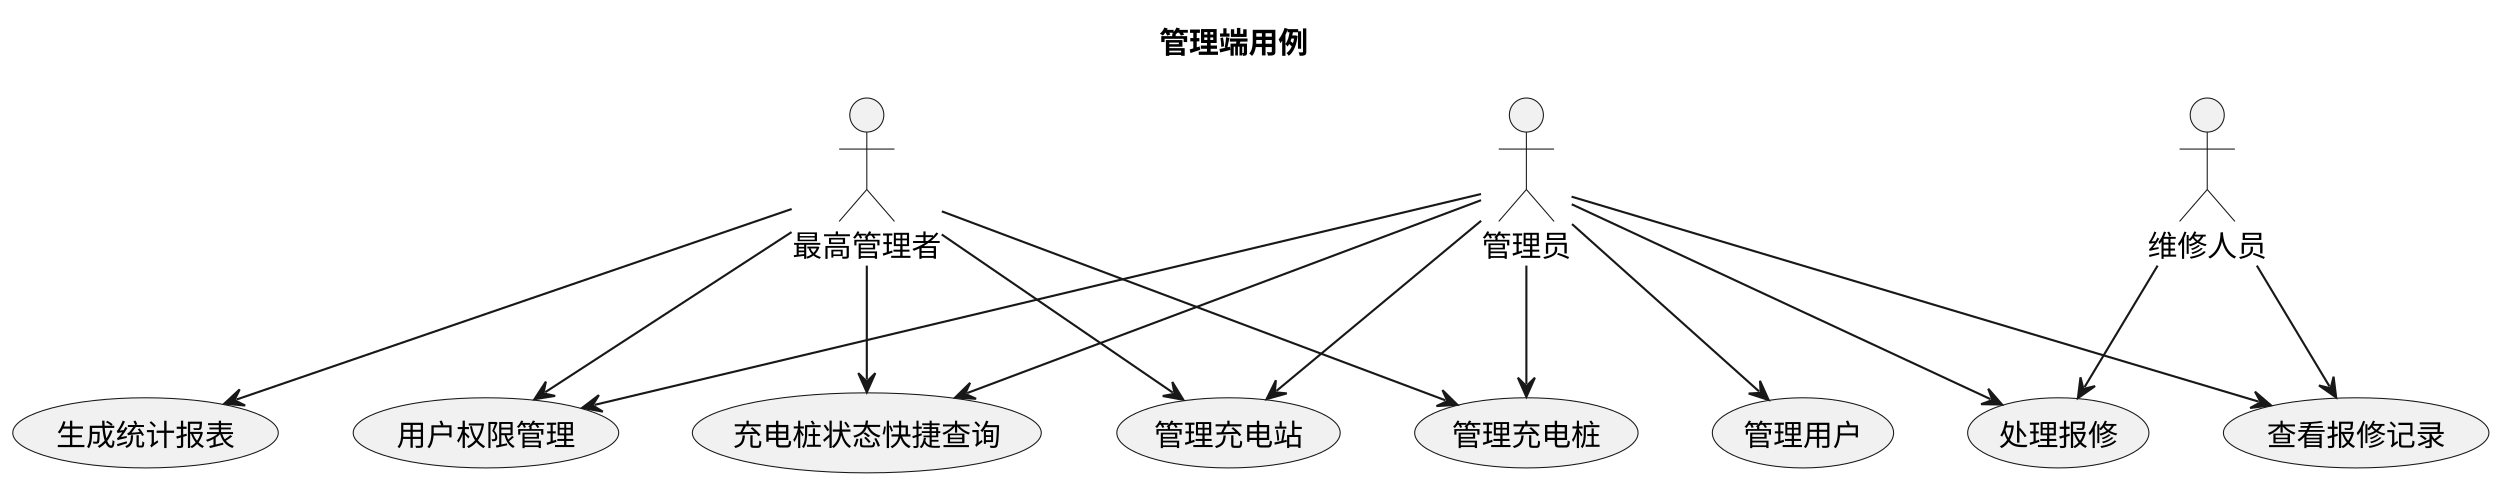
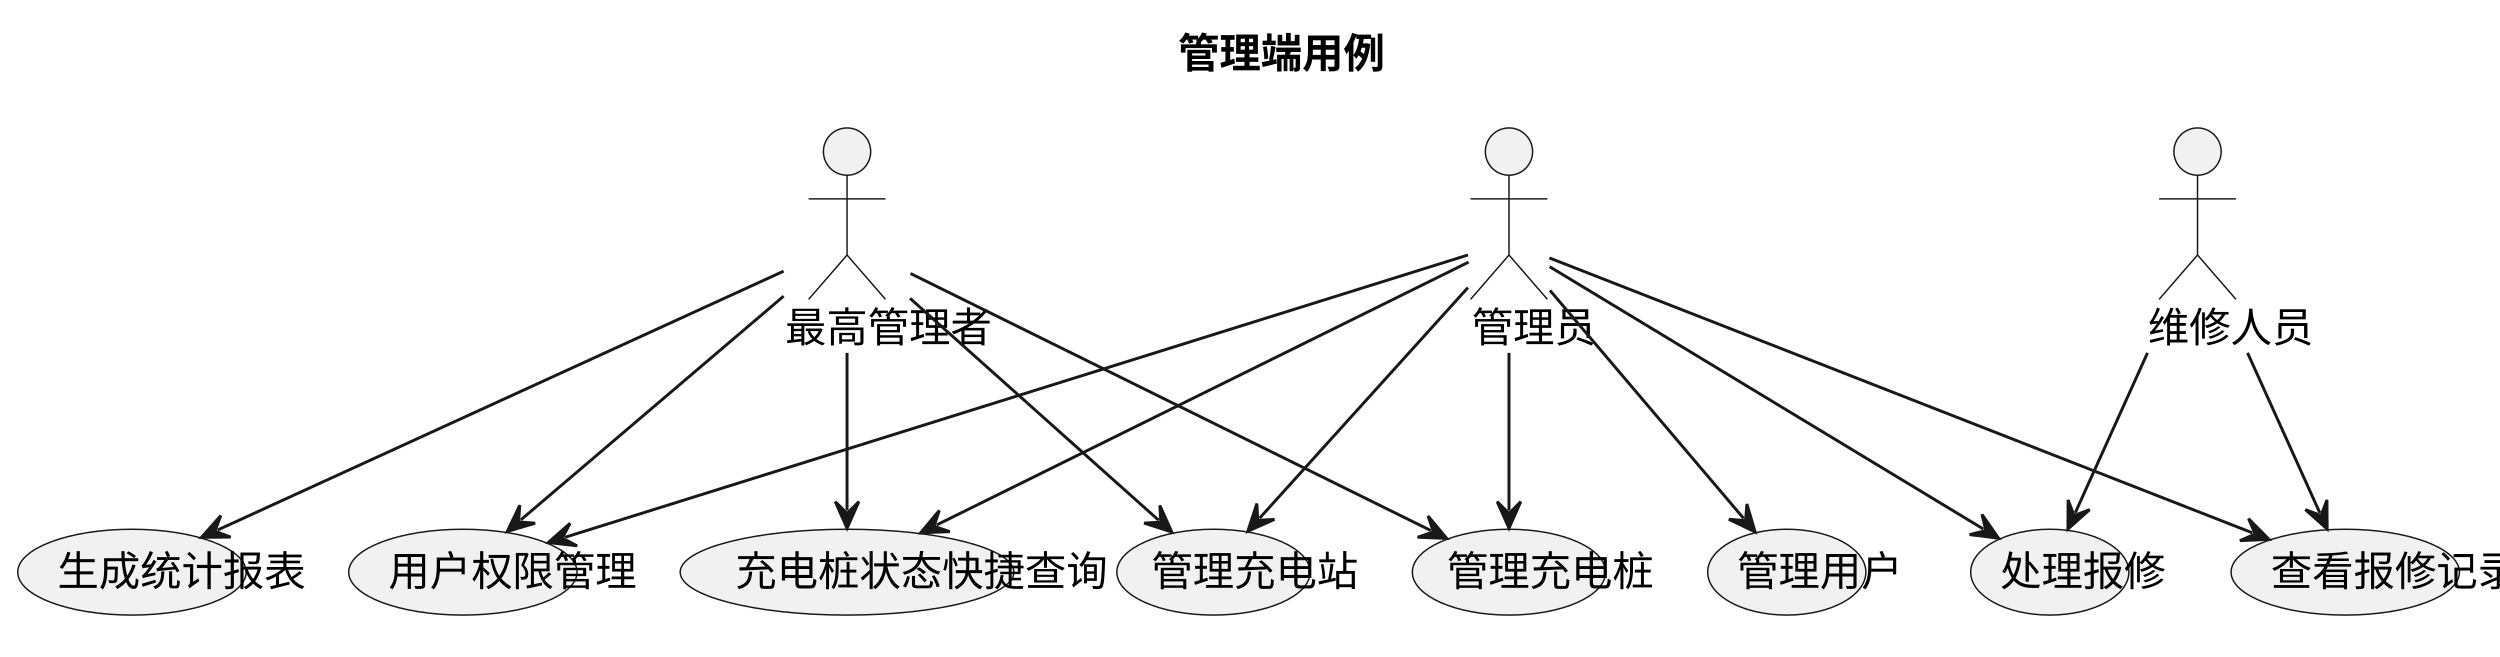
- <svg xmlns="http://www.w3.org/2000/svg" contentStyleType="text/css" data-diagram-type="DESCRIPTION" height="228px" preserveAspectRatio="none" style="width:1175px;height:228px;background:#FFFFFF;" version="1.1" viewBox="0 0 1175 228" width="1175px" zoomAndPan="magnify">
+ <svg xmlns="http://www.w3.org/2000/svg" contentStyleType="text/css" data-diagram-type="DESCRIPTION" height="222px" preserveAspectRatio="none" style="width:846px;height:222px;background:#FFFFFF;" version="1.1" viewBox="0 0 846 222" width="846px" zoomAndPan="magnify">
  <defs />
  <g>
    <g class="title" data-source-line="1">
-       <text fill="#000000" font-family="sans-serif" font-size="14" font-weight="bold" lengthAdjust="spacing" textLength="72.188" x="544.803" y="24.966">管理端用例</text>
+       <text fill="#000000" font-family="sans-serif" font-size="14" font-weight="700" lengthAdjust="spacing" textLength="42.007" x="398.641" y="22.995">管理端用例</text>
    </g>
-     <g class="entity" data-entity="A" data-source-line="4" data-uid="ent0002" id="entity_A">
-       <ellipse cx="717.4" cy="54.068" fill="#F1F1F1" rx="8" ry="8" style="stroke:#181818;stroke-width:0.5;" />
-       <path d="M717.4,62.068 L717.4,89.068 M704.4,70.068 L730.4,70.068 M717.4,89.068 L704.4,104.068 M717.4,89.068 L730.4,104.068" fill="none" style="stroke:#181818;stroke-width:0.5;" />
-       <text fill="#000000" font-family="sans-serif" font-size="14" lengthAdjust="spacing" textLength="42" x="696.4" y="120.534">管理员</text>
+     <g class="entity" data-qualified-name="A" data-source-line="4" id="ent0002">
+       <ellipse cx="510.64" cy="51.297" fill="#F1F1F1" rx="8" ry="8" style="stroke:#181818;stroke-width:0.5;" />
+       <path d="M510.64,59.297 L510.64,86.297 M497.64,67.297 L523.64,67.297 M510.64,86.297 L497.64,101.297 M510.64,86.297 L523.64,101.297" fill="none" style="stroke:#181818;stroke-width:0.5;" />
+       <text fill="#000000" font-family="sans-serif" font-size="14" lengthAdjust="spacing" textLength="25.204" x="498.038" y="115.792">管理员</text>
    </g>
-     <g class="entity" data-entity="SA" data-source-line="5" data-uid="ent0003" id="entity_SA">
-       <ellipse cx="407.4" cy="54.068" fill="#F1F1F1" rx="8" ry="8" style="stroke:#181818;stroke-width:0.5;" />
-       <path d="M407.4,62.068 L407.4,89.068 M394.4,70.068 L420.4,70.068 M407.4,89.068 L394.4,104.068 M407.4,89.068 L420.4,104.068" fill="none" style="stroke:#181818;stroke-width:0.5;" />
-       <text fill="#000000" font-family="sans-serif" font-size="14" lengthAdjust="spacing" textLength="70" x="372.4" y="120.534">最高管理者</text>
+     <g class="entity" data-qualified-name="SA" data-source-line="5" id="ent0003">
+       <ellipse cx="286.643" cy="51.297" fill="#F1F1F1" rx="8" ry="8" style="stroke:#181818;stroke-width:0.5;" />
+       <path d="M286.643,59.297 L286.643,86.297 M273.643,67.297 L299.643,67.297 M286.643,86.297 L273.643,101.297 M286.643,86.297 L299.643,101.297" fill="none" style="stroke:#181818;stroke-width:0.5;" />
+       <text fill="#000000" font-family="sans-serif" font-size="14" lengthAdjust="spacing" textLength="42.007" x="265.64" y="115.792">最高管理者</text>
    </g>
-     <g class="entity" data-entity="M" data-source-line="6" data-uid="ent0004" id="entity_M">
-       <ellipse cx="1037.4" cy="54.068" fill="#F1F1F1" rx="8" ry="8" style="stroke:#181818;stroke-width:0.5;" />
-       <path d="M1037.4,62.068 L1037.4,89.068 M1024.4,70.068 L1050.4,70.068 M1037.4,89.068 L1024.4,104.068 M1037.4,89.068 L1050.4,104.068" fill="none" style="stroke:#181818;stroke-width:0.5;" />
-       <text fill="#000000" font-family="sans-serif" font-size="14" lengthAdjust="spacing" textLength="56" x="1009.4" y="120.534">维修人员</text>
+     <g class="entity" data-qualified-name="M" data-source-line="6" id="ent0004">
+       <ellipse cx="743.643" cy="51.297" fill="#F1F1F1" rx="8" ry="8" style="stroke:#181818;stroke-width:0.5;" />
+       <path d="M743.643,59.297 L743.643,86.297 M730.643,67.297 L756.643,67.297 M743.643,86.297 L730.643,101.297 M743.643,86.297 L756.643,101.297" fill="none" style="stroke:#181818;stroke-width:0.5;" />
+       <text fill="#000000" font-family="sans-serif" font-size="14" lengthAdjust="spacing" textLength="33.605" x="726.84" y="115.792">维修人员</text>
    </g>
-     <g class="entity" data-entity="MS" data-source-line="8" data-uid="ent0005" id="entity_MS">
-       <ellipse cx="577.398" cy="203.441" fill="#F1F1F1" rx="52.498" ry="16.483" style="stroke:#181818;stroke-width:0.5;" />
-       <text fill="#000000" font-family="sans-serif" font-size="14" lengthAdjust="spacing" textLength="70" x="542.398" y="209.475">管理充电站</text>
+     <g class="entity" data-qualified-name="MS" data-source-line="8" id="ent0005">
+       <ellipse cx="410.643" cy="193.62" fill="#F1F1F1" rx="32.703" ry="14.524" style="stroke:#181818;stroke-width:0.5;" />
+       <text fill="#000000" font-family="sans-serif" font-size="14" lengthAdjust="spacing" textLength="42.007" x="389.64" y="198.269">管理充电站</text>
    </g>
-     <g class="entity" data-entity="MC" data-source-line="9" data-uid="ent0006" id="entity_MC">
-       <ellipse cx="717.398" cy="203.441" fill="#F1F1F1" rx="52.498" ry="16.483" style="stroke:#181818;stroke-width:0.5;" />
-       <text fill="#000000" font-family="sans-serif" font-size="14" lengthAdjust="spacing" textLength="70" x="682.398" y="209.475">管理充电桩</text>
+     <g class="entity" data-qualified-name="MC" data-source-line="9" id="ent0006">
+       <ellipse cx="510.643" cy="193.62" fill="#F1F1F1" rx="32.703" ry="14.524" style="stroke:#181818;stroke-width:0.5;" />
+       <text fill="#000000" font-family="sans-serif" font-size="14" lengthAdjust="spacing" textLength="42.007" x="489.64" y="198.269">管理充电桩</text>
    </g>
-     <g class="entity" data-entity="MU" data-source-line="10" data-uid="ent0007" id="entity_MU">
-       <ellipse cx="847.398" cy="203.441" fill="#F1F1F1" rx="42.598" ry="16.483" style="stroke:#181818;stroke-width:0.5;" />
-       <text fill="#000000" font-family="sans-serif" font-size="14" lengthAdjust="spacing" textLength="56" x="819.398" y="209.475">管理用户</text>
+     <g class="entity" data-qualified-name="MU" data-source-line="10" id="ent0007">
+       <ellipse cx="604.643" cy="193.62" fill="#F1F1F1" rx="26.763" ry="14.524" style="stroke:#181818;stroke-width:0.5;" />
+       <text fill="#000000" font-family="sans-serif" font-size="14" lengthAdjust="spacing" textLength="33.605" x="587.84" y="198.269">管理用户</text>
    </g>
-     <g class="entity" data-entity="PM" data-source-line="11" data-uid="ent0008" id="entity_PM">
-       <ellipse cx="228.397" cy="203.441" fill="#F1F1F1" rx="62.397" ry="16.483" style="stroke:#181818;stroke-width:0.5;" />
-       <text fill="#000000" font-family="sans-serif" font-size="14" lengthAdjust="spacing" textLength="84" x="186.397" y="209.475">用户权限管理</text>
+     <g class="entity" data-qualified-name="PM" data-source-line="11" id="ent0008">
+       <ellipse cx="156.644" cy="193.62" fill="#F1F1F1" rx="38.644" ry="14.524" style="stroke:#181818;stroke-width:0.5;" />
+       <text fill="#000000" font-family="sans-serif" font-size="14" lengthAdjust="spacing" textLength="50.408" x="131.44" y="198.269">用户权限管理</text>
    </g>
-     <g class="entity" data-entity="HR" data-source-line="12" data-uid="ent0009" id="entity_HR">
-       <ellipse cx="967.398" cy="203.441" fill="#F1F1F1" rx="42.598" ry="16.483" style="stroke:#181818;stroke-width:0.5;" />
-       <text fill="#000000" font-family="sans-serif" font-size="14" lengthAdjust="spacing" textLength="56" x="939.398" y="209.475">处理报修</text>
+     <g class="entity" data-qualified-name="HR" data-source-line="12" id="ent0009">
+       <ellipse cx="693.643" cy="193.62" fill="#F1F1F1" rx="26.763" ry="14.524" style="stroke:#181818;stroke-width:0.5;" />
+       <text fill="#000000" font-family="sans-serif" font-size="14" lengthAdjust="spacing" textLength="33.605" x="676.84" y="198.269">处理报修</text>
    </g>
-     <g class="entity" data-entity="VR" data-source-line="13" data-uid="ent0010" id="entity_VR">
-       <ellipse cx="1107.397" cy="203.441" fill="#F1F1F1" rx="62.397" ry="16.483" style="stroke:#181818;stroke-width:0.5;" />
-       <text fill="#000000" font-family="sans-serif" font-size="14" lengthAdjust="spacing" textLength="84" x="1065.397" y="209.475">查看报修记录</text>
+     <g class="entity" data-qualified-name="VR" data-source-line="13" id="ent0010">
+       <ellipse cx="793.644" cy="193.62" fill="#F1F1F1" rx="38.644" ry="14.524" style="stroke:#181818;stroke-width:0.5;" />
+       <text fill="#000000" font-family="sans-serif" font-size="14" lengthAdjust="spacing" textLength="50.408" x="768.44" y="198.269">查看报修记录</text>
    </g>
-     <g class="entity" data-entity="GS" data-source-line="14" data-uid="ent0011" id="entity_GS">
-       <ellipse cx="68.397" cy="203.441" fill="#F1F1F1" rx="62.397" ry="16.483" style="stroke:#181818;stroke-width:0.5;" />
-       <text fill="#000000" font-family="sans-serif" font-size="14" lengthAdjust="spacing" textLength="84" x="26.397" y="209.475">生成统计报表</text>
+     <g class="entity" data-qualified-name="GS" data-source-line="14" id="ent0011">
+       <ellipse cx="44.644" cy="193.62" fill="#F1F1F1" rx="38.644" ry="14.524" style="stroke:#181818;stroke-width:0.5;" />
+       <text fill="#000000" font-family="sans-serif" font-size="14" lengthAdjust="spacing" textLength="50.408" x="19.44" y="198.269">生成统计报表</text>
    </g>
-     <g class="entity" data-entity="QC" data-source-line="15" data-uid="ent0012" id="entity_QC">
-       <ellipse cx="407.403" cy="203.438" fill="#F1F1F1" rx="82.003" ry="18.8" style="stroke:#181818;stroke-width:0.5;" />
-       <text fill="#000000" font-family="sans-serif" font-size="14" lengthAdjust="spacing" textLength="126" x="344.403" y="209.472">充电桩状态快捷查询</text>
+     <g class="entity" data-qualified-name="QC" data-source-line="15" id="ent0012">
+       <ellipse cx="286.636" cy="193.62" fill="#F1F1F1" rx="56.466" ry="14.524" style="stroke:#181818;stroke-width:0.5;" />
+       <text fill="#000000" font-family="sans-serif" font-size="14" lengthAdjust="spacing" textLength="75.612" x="248.83" y="198.269">充电桩状态快捷查询</text>
    </g>
-     <g class="link" data-entity-1="A" data-entity-2="MS" data-source-line="17" data-uid="lnk13" id="link_A_MS">
-       <path d="M696.13,103.768 C668.6,126.658 625.694,162.302 599.914,183.732" fill="none" id="A-to-MS" style="stroke:#181818;stroke-width:1;" />
-       <polygon fill="#181818" points="595.3,187.568,604.778,184.891,599.145,184.372,599.664,178.739,595.3,187.568" style="stroke:#181818;stroke-width:1;" />
+     <g class="link" data-entity-1="ent0002" data-entity-2="ent0005" data-link-type="dependency" data-source-line="17" id="lnk13">
+       <path d="M496.74,97.327 C476.88,119.307 444.781,154.823 426.281,175.314" fill="none" id="A-to-MS" style="stroke:#181818;stroke-width:1;" />
+       <polygon fill="#181818" points="422.26,179.767,431.26,175.767,425.611,176.056,425.322,170.406,422.26,179.767" style="stroke:#181818;stroke-width:1;" />
    </g>
-     <g class="link" data-entity-1="A" data-entity-2="MC" data-source-line="18" data-uid="lnk14" id="link_A_MC">
-       <path d="M717.4,124.838 C717.4,145.858 717.4,164.698 717.4,180.508" fill="none" id="A-to-MC" style="stroke:#181818;stroke-width:1;" />
-       <polygon fill="#181818" points="717.4,186.508,721.4,177.508,717.4,181.508,713.4,177.508,717.4,186.508" style="stroke:#181818;stroke-width:1;" />
+     <g class="link" data-entity-1="ent0002" data-entity-2="ent0006" data-link-type="dependency" data-source-line="18" id="lnk14">
+       <path d="M510.64,119.407 C510.64,139.857 510.64,157.937 510.64,172.747" fill="none" id="A-to-MC" style="stroke:#181818;stroke-width:1;" />
+       <polygon fill="#181818" points="510.64,178.747,514.64,169.747,510.64,173.747,506.64,169.747,510.64,178.747" style="stroke:#181818;stroke-width:1;" />
    </g>
-     <g class="link" data-entity-1="A" data-entity-2="MU" data-source-line="19" data-uid="lnk15" id="link_A_MU">
-       <path d="M738.86,105.318 C764.83,128.548 803.469,163.127 826.769,183.977" fill="none" id="A-to-MU" style="stroke:#181818;stroke-width:1;" />
-       <polygon fill="#181818" points="831.24,187.978,827.201,178.995,827.514,184.644,821.866,184.957,831.24,187.978" style="stroke:#181818;stroke-width:1;" />
+     <g class="link" data-entity-1="ent0002" data-entity-2="ent0007" data-link-type="dependency" data-source-line="19" id="lnk15">
+       <path d="M524.51,98.267 C543.41,120.517 572.957,155.303 590.047,175.433" fill="none" id="A-to-MU" style="stroke:#181818;stroke-width:1;" />
+       <polygon fill="#181818" points="593.93,180.007,591.154,170.557,590.694,176.195,585.056,175.735,593.93,180.007" style="stroke:#181818;stroke-width:1;" />
    </g>
-     <g class="link" data-entity-1="A" data-entity-2="PM" data-source-line="20" data-uid="lnk16" id="link_A_PM">
-       <path d="M696.07,91.178 C622.17,108.758 381.847,165.929 279.487,190.279" fill="none" id="A-to-PM" style="stroke:#181818;stroke-width:1;" />
-       <polygon fill="#181818" points="273.65,191.668,283.331,193.476,278.514,190.511,281.48,185.694,273.65,191.668" style="stroke:#181818;stroke-width:1;" />
+     <g class="link" data-entity-1="ent0002" data-entity-2="ent0008" data-link-type="dependency" data-source-line="20" id="lnk16">
+       <path d="M496.77,86.277 C444.36,102.667 263.507,159.207 191.247,181.797" fill="none" id="A-to-PM" style="stroke:#181818;stroke-width:1;" />
+       <polygon fill="#181818" points="185.52,183.587,195.304,184.719,190.292,182.095,192.917,177.084,185.52,183.587" style="stroke:#181818;stroke-width:1;" />
    </g>
-     <g class="link" data-entity-1="A" data-entity-2="HR" data-source-line="21" data-uid="lnk17" id="link_A_HR">
-       <path d="M738.71,96.018 C784.29,117.228 885.68,164.417 935.51,187.597" fill="none" id="A-to-HR" style="stroke:#181818;stroke-width:1;" />
-       <polygon fill="#181818" points="940.95,190.128,934.477,182.705,936.417,188.019,931.103,189.959,940.95,190.128" style="stroke:#181818;stroke-width:1;" />
+     <g class="link" data-entity-1="ent0002" data-entity-2="ent0009" data-link-type="dependency" data-source-line="21" id="lnk17">
+       <path d="M524.4,90.257 C557.23,110.117 635.006,157.151 671.176,179.031" fill="none" id="A-to-HR" style="stroke:#181818;stroke-width:1;" />
+       <polygon fill="#181818" points="676.31,182.137,670.68,174.056,672.032,179.549,666.539,180.901,676.31,182.137" style="stroke:#181818;stroke-width:1;" />
    </g>
-     <g class="link" data-entity-1="A" data-entity-2="VR" data-source-line="22" data-uid="lnk18" id="link_A_VR">
-       <path d="M738.64,92.438 C801.19,111.098 979.66,164.333 1061.58,188.773" fill="none" id="A-to-VR" style="stroke:#181818;stroke-width:1;" />
-       <polygon fill="#181818" points="1067.33,190.488,1059.849,184.082,1062.539,189.059,1057.562,191.748,1067.33,190.488" style="stroke:#181818;stroke-width:1;" />
+     <g class="link" data-entity-1="ent0002" data-entity-2="ent0010" data-link-type="dependency" data-source-line="22" id="lnk18">
+       <path d="M524.29,87.277 C568.68,104.637 703.822,157.492 762.242,180.332" fill="none" id="A-to-VR" style="stroke:#181818;stroke-width:1;" />
+       <polygon fill="#181818" points="767.83,182.517,760.904,175.514,763.173,180.696,757.991,182.965,767.83,182.517" style="stroke:#181818;stroke-width:1;" />
    </g>
-     <g class="link" data-entity-1="A" data-entity-2="QC" data-source-line="23" data-uid="lnk19" id="link_A_QC">
-       <path d="M696.09,94.098 C645.2,113.198 521.478,159.63 454.548,184.74" fill="none" id="A-to-QC" style="stroke:#181818;stroke-width:1;" />
-       <polygon fill="#181818" points="448.93,186.848,458.762,187.432,453.611,185.092,455.952,179.941,448.93,186.848" style="stroke:#181818;stroke-width:1;" />
+     <g class="link" data-entity-1="ent0002" data-entity-2="ent0012" data-link-type="dependency" data-source-line="23" id="lnk19">
+       <path d="M496.97,88.697 C460.21,106.857 364.239,154.279 316.939,177.649" fill="none" id="A-to-QC" style="stroke:#181818;stroke-width:1;" />
+       <polygon fill="#181818" points="311.56,180.307,321.401,179.906,316.043,178.092,317.857,172.734,311.56,180.307" style="stroke:#181818;stroke-width:1;" />
    </g>
-     <g class="link" data-entity-1="SA" data-entity-2="MS" data-source-line="24" data-uid="lnk20" id="link_SA_MS">
-       <path d="M442.62,110.208 C476.85,133.638 522.769,165.049 551.218,184.519" fill="none" id="SA-to-MS" style="stroke:#181818;stroke-width:1;" />
-       <polygon fill="#181818" points="556.17,187.908,551.002,179.524,552.044,185.084,546.484,186.126,556.17,187.908" style="stroke:#181818;stroke-width:1;" />
+     <g class="link" data-entity-1="ent0003" data-entity-2="ent0005" data-link-type="dependency" data-source-line="24" id="lnk20">
+       <path d="M307.96,100.967 C333.3,123.587 370.414,156.701 392.064,176.031" fill="none" id="SA-to-MS" style="stroke:#181818;stroke-width:1;" />
+       <polygon fill="#181818" points="396.54,180.027,392.49,171.049,392.81,176.697,387.163,177.017,396.54,180.027" style="stroke:#181818;stroke-width:1;" />
    </g>
-     <g class="link" data-entity-1="SA" data-entity-2="MC" data-source-line="25" data-uid="lnk21" id="link_SA_MC">
-       <path d="M442.66,99.338 C503.28,122.088 620.763,166.17 679.362,188.16" fill="none" id="SA-to-MC" style="stroke:#181818;stroke-width:1;" />
-       <polygon fill="#181818" points="684.98,190.268,677.959,183.361,680.299,188.511,675.148,190.851,684.98,190.268" style="stroke:#181818;stroke-width:1;" />
+     <g class="link" data-entity-1="ent0003" data-entity-2="ent0006" data-link-type="dependency" data-source-line="25" id="lnk21">
+       <path d="M308.12,92.557 C351.05,113.757 441.581,158.489 484.181,179.539" fill="none" id="SA-to-MC" style="stroke:#181818;stroke-width:1;" />
+       <polygon fill="#181818" points="489.56,182.197,483.263,174.624,485.077,179.982,479.719,181.796,489.56,182.197" style="stroke:#181818;stroke-width:1;" />
    </g>
-     <g class="link" data-entity-1="SA" data-entity-2="PM" data-source-line="26" data-uid="lnk22" id="link_SA_PM">
-       <path d="M372.03,109.088 C336.17,132.398 286.761,164.508 256.231,184.349" fill="none" id="SA-to-PM" style="stroke:#181818;stroke-width:1;" />
-       <polygon fill="#181818" points="251.2,187.618,260.926,186.068,255.393,184.893,256.567,179.36,251.2,187.618" style="stroke:#181818;stroke-width:1;" />
+     <g class="link" data-entity-1="ent0003" data-entity-2="ent0008" data-link-type="dependency" data-source-line="26" id="lnk22">
+       <path d="M265.18,100.217 C238.78,122.687 199.228,156.357 176.219,175.947" fill="none" id="SA-to-PM" style="stroke:#181818;stroke-width:1;" />
+       <polygon fill="#181818" points="171.65,179.837,181.096,177.048,175.457,176.596,175.91,170.957,171.65,179.837" style="stroke:#181818;stroke-width:1;" />
    </g>
-     <g class="link" data-entity-1="SA" data-entity-2="GS" data-source-line="27" data-uid="lnk23" id="link_SA_GS">
-       <path d="M372.08,98.228 C307.55,120.368 176.885,165.211 111.105,187.781" fill="none" id="SA-to-GS" style="stroke:#181818;stroke-width:1;" />
-       <polygon fill="#181818" points="105.43,189.728,115.241,190.59,110.159,188.105,112.645,183.024,105.43,189.728" style="stroke:#181818;stroke-width:1;" />
+     <g class="link" data-entity-1="ent0003" data-entity-2="ent0011" data-link-type="dependency" data-source-line="27" id="lnk23">
+       <path d="M265.17,91.767 C219.94,112.447 120.636,157.862 73.647,179.351" fill="none" id="SA-to-GS" style="stroke:#181818;stroke-width:1;" />
+       <polygon fill="#181818" points="68.19,181.847,78.038,181.741,72.737,179.767,74.711,174.466,68.19,181.847" style="stroke:#181818;stroke-width:1;" />
    </g>
-     <g class="link" data-entity-1="SA" data-entity-2="QC" data-source-line="28" data-uid="lnk24" id="link_SA_QC">
-       <path d="M407.4,124.838 C407.4,144.938 407.4,162.518 407.4,178.368" fill="none" id="SA-to-QC" style="stroke:#181818;stroke-width:1;" />
-       <polygon fill="#181818" points="407.4,184.368,411.4,175.368,407.4,179.368,403.4,175.368,407.4,184.368" style="stroke:#181818;stroke-width:1;" />
+     <g class="link" data-entity-1="ent0003" data-entity-2="ent0012" data-link-type="dependency" data-source-line="28" id="lnk24">
+       <path d="M286.64,119.407 C286.64,139.857 286.64,157.937 286.64,172.747" fill="none" id="SA-to-QC" style="stroke:#181818;stroke-width:1;" />
+       <polygon fill="#181818" points="286.64,178.747,290.64,169.747,286.64,173.747,282.64,169.747,286.64,178.747" style="stroke:#181818;stroke-width:1;" />
    </g>
-     <g class="link" data-entity-1="M" data-entity-2="HR" data-source-line="29" data-uid="lnk25" id="link_M_HR">
-       <path d="M1014.09,124.838 C1001.28,146.128 989.215,166.188 979.715,181.968" fill="none" id="M-to-HR" style="stroke:#181818;stroke-width:1;" />
-       <polygon fill="#181818" points="976.62,187.108,984.689,181.46,979.199,182.824,977.835,177.334,976.62,187.108" style="stroke:#181818;stroke-width:1;" />
+     <g class="link" data-entity-1="ent0004" data-entity-2="ent0009" data-link-type="dependency" data-source-line="29" id="lnk25">
+       <path d="M726.72,119.407 C717.42,139.977 708.928,158.768 702.258,173.548" fill="none" id="M-to-HR" style="stroke:#181818;stroke-width:1;" />
+       <polygon fill="#181818" points="699.79,179.017,707.138,172.459,701.847,174.459,699.846,169.168,699.79,179.017" style="stroke:#181818;stroke-width:1;" />
    </g>
-     <g class="link" data-entity-1="M" data-entity-2="VR" data-source-line="30" data-uid="lnk26" id="link_M_VR">
-       <path d="M1060.71,124.838 C1073.43,145.988 1085.397,165.877 1094.897,181.667" fill="none" id="M-to-VR" style="stroke:#181818;stroke-width:1;" />
-       <polygon fill="#181818" points="1097.99,186.808,1096.778,177.034,1095.412,182.524,1089.923,181.158,1097.99,186.808" style="stroke:#181818;stroke-width:1;" />
+     <g class="link" data-entity-1="ent0004" data-entity-2="ent0010" data-link-type="dependency" data-source-line="30" id="lnk26">
+       <path d="M760.57,119.407 C769.86,139.977 778.349,158.769 785.029,173.549" fill="none" id="M-to-VR" style="stroke:#181818;stroke-width:1;" />
+       <polygon fill="#181818" points="787.5,179.017,787.438,169.168,785.441,174.461,780.148,172.463,787.5,179.017" style="stroke:#181818;stroke-width:1;" />
    </g>
  </g>
</svg>
